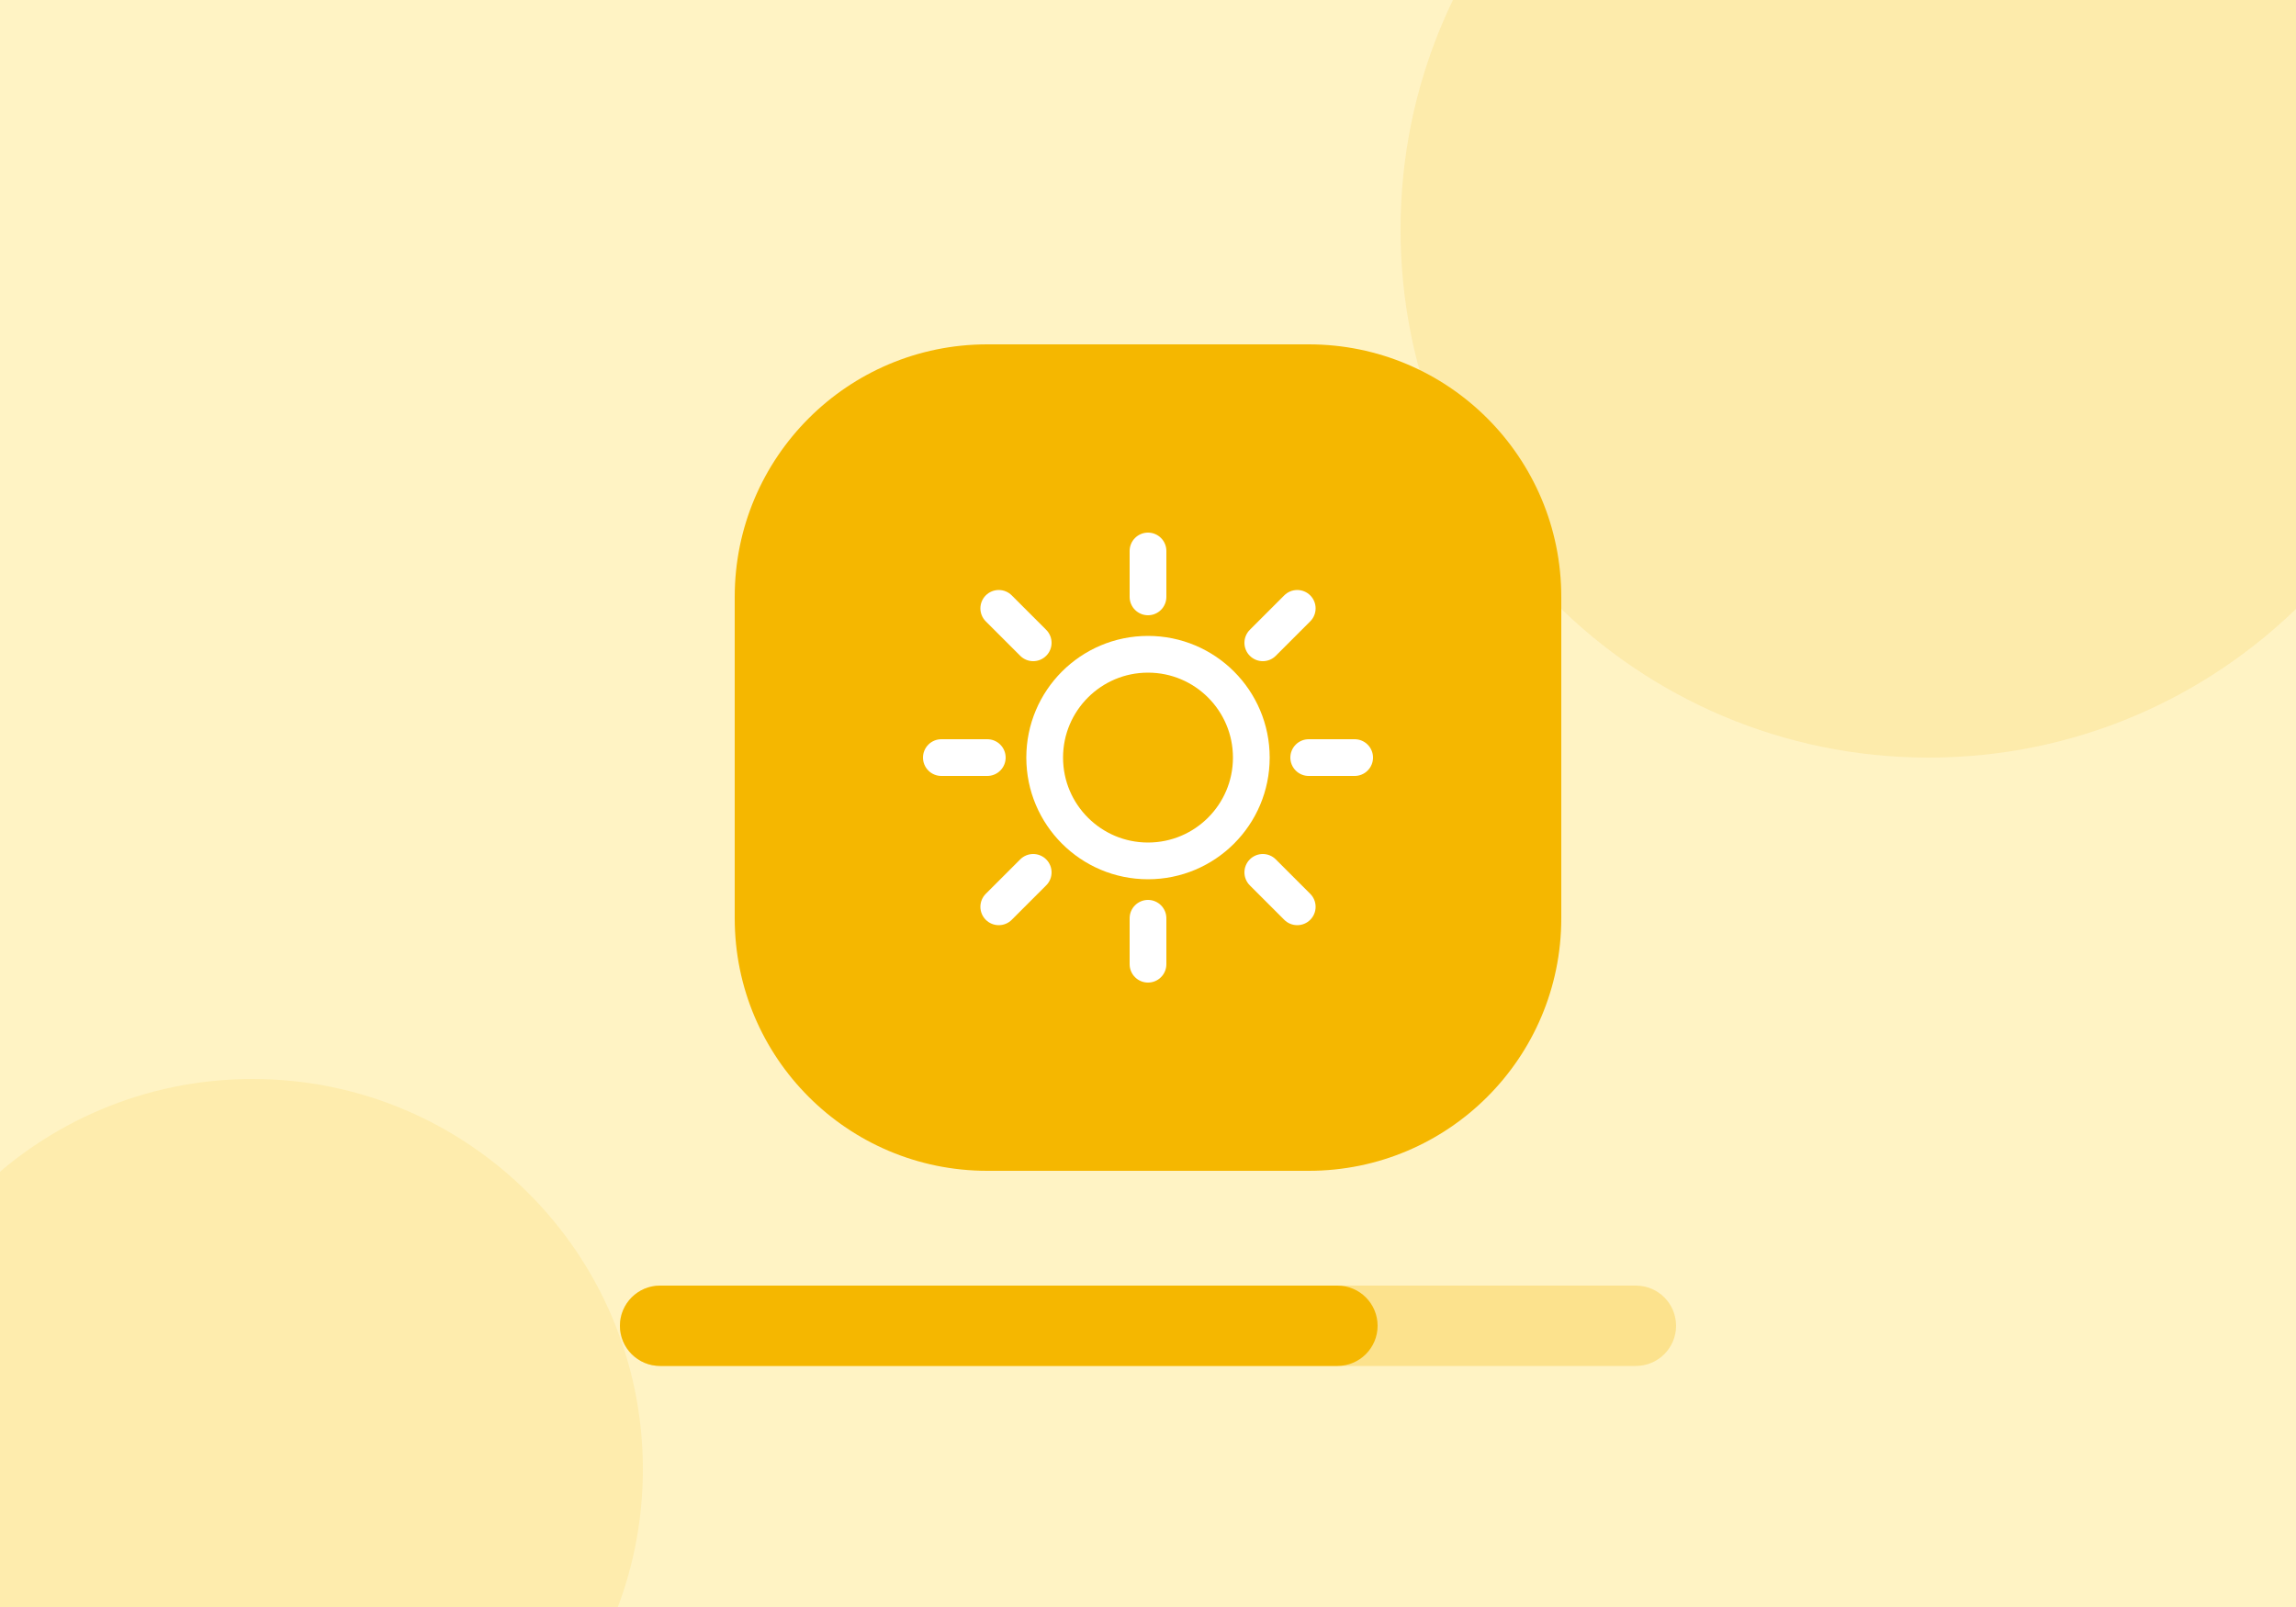
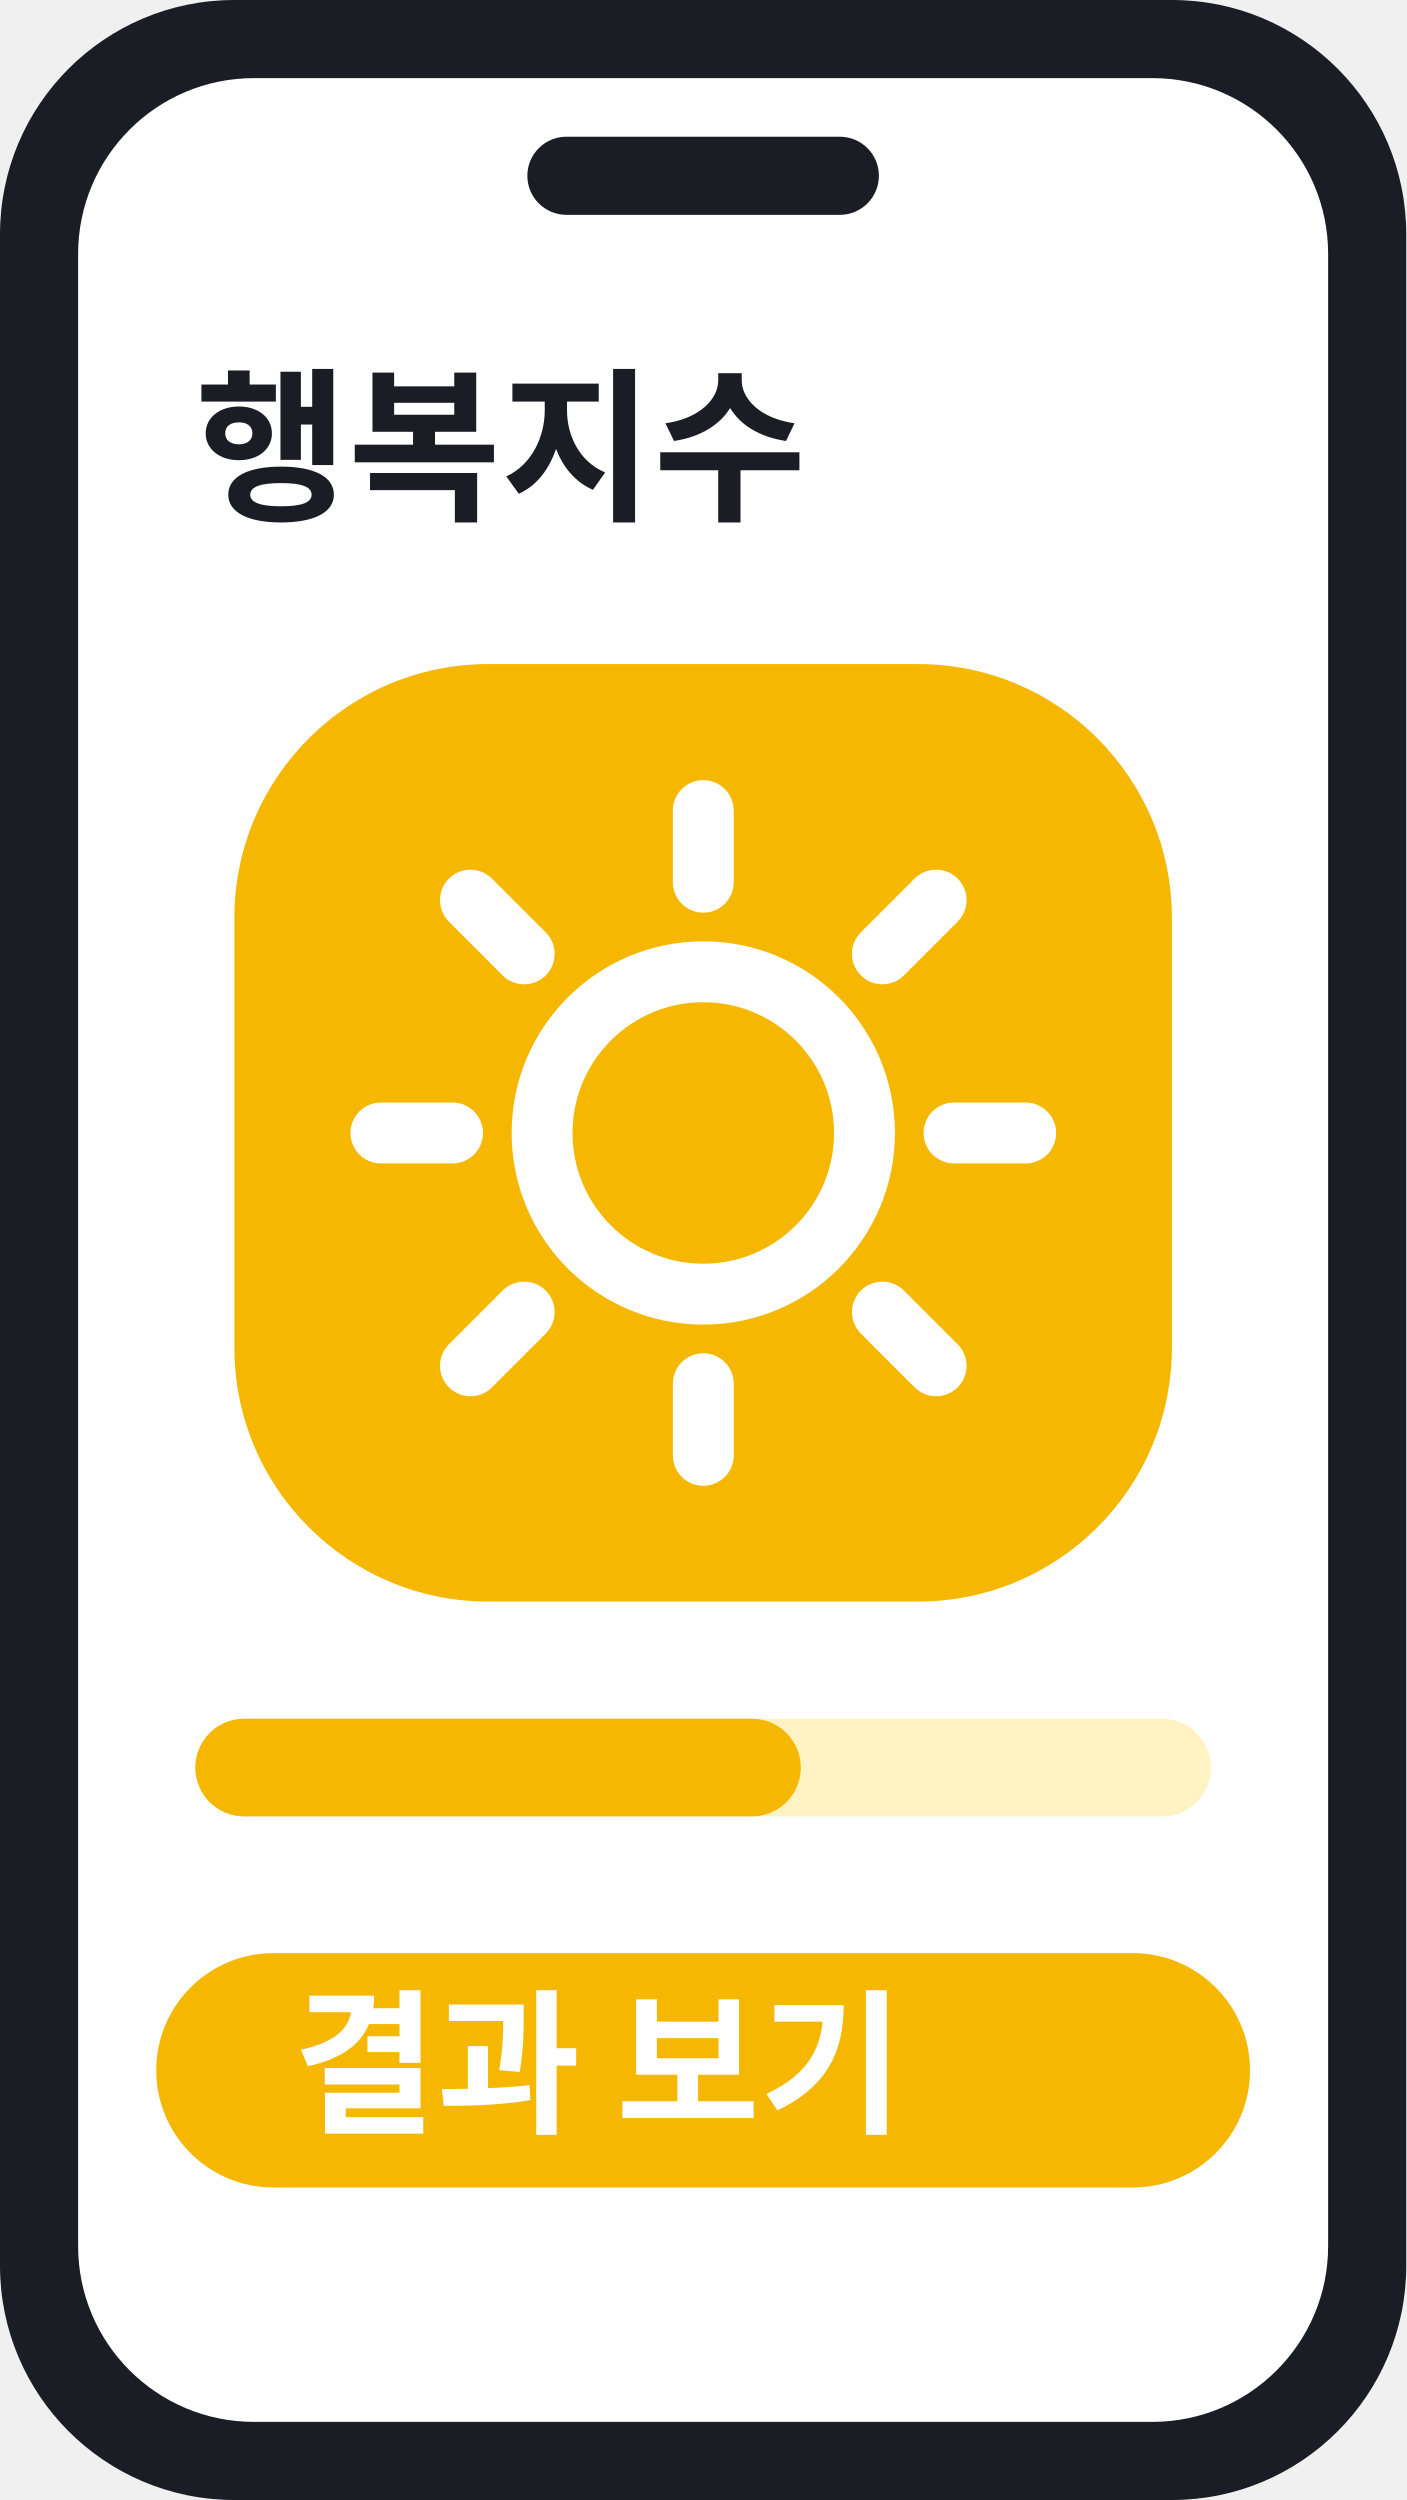
- <svg xmlns="http://www.w3.org/2000/svg" viewBox="0 0 200 140" width="200" height="140">
-   <rect width="200" height="140" fill="#FFF3C4" />
-   <circle cx="168" cy="20" r="46" fill="#F5B700" fill-opacity=".13" />
-   <circle cx="22" cy="128" r="34" fill="#F5B700" fill-opacity=".12" />
-   <rect x="64" y="30" width="72" height="72" rx="22" fill="#F5B700" />
-   <g transform="translate(76 42)" fill="none" stroke="#fff" stroke-width="3.2" stroke-linecap="round" stroke-linejoin="round">
-     <circle cx="24" cy="24" r="9" />
-     <path d="M24 6v4M24 38v4M6 24h4M38 24h4M11 11l3 3M34 34l3 3M11 37l3-3M34 14l3-3" />
+ <svg xmlns="http://www.w3.org/2000/svg" viewBox="64.0 6.0 72.0 128.0" width="72" height="128">
+   <g>
+     <rect x="64" y="6" width="72" height="128" rx="12" fill="#1A1D24" />
+     <rect x="68" y="10" width="64" height="120" rx="9" fill="#fff" />
+     <rect x="91.0" y="13" width="18" height="4" rx="2" fill="#1A1D24" />
+     <text x="74" y="32" font-family="Arial,Helvetica,sans-serif" font-size="8.5" font-weight="700" fill="#1A1D24">행복지수</text>
+     <rect x="76" y="40" width="48" height="48" rx="13" fill="#F5B700" />
+     <g transform="translate(78 42) scale(.917)" fill="none" stroke="#fff" stroke-width="3.4" stroke-linecap="round" stroke-linejoin="round">
+       <circle cx="24" cy="24" r="9" />
+       <path d="M24 6v4M24 38v4M6 24h4M38 24h4M11 11l3 3M34 34l3 3M11 37l3-3M34 14l3-3" />
+     </g>
+     <rect x="74" y="94" width="52" height="5" rx="2.5" fill="#FFF3C4" />
+     <rect x="74" y="94" width="31" height="5" rx="2.5" fill="#F5B700" />
+     <rect x="72" y="106" width="56" height="12" rx="6" fill="#F5B700" />
+     <text x="79.0" y="114.6" font-family="Arial,Helvetica,sans-serif" font-size="8" font-weight="700" fill="#fff">결과 보기</text>
  </g>
-   <rect x="54" y="112" width="92" height="7" rx="3.5" fill="#F5B700" fill-opacity=".28" />
-   <rect x="54" y="112" width="66" height="7" rx="3.5" fill="#F5B700" />
</svg>
